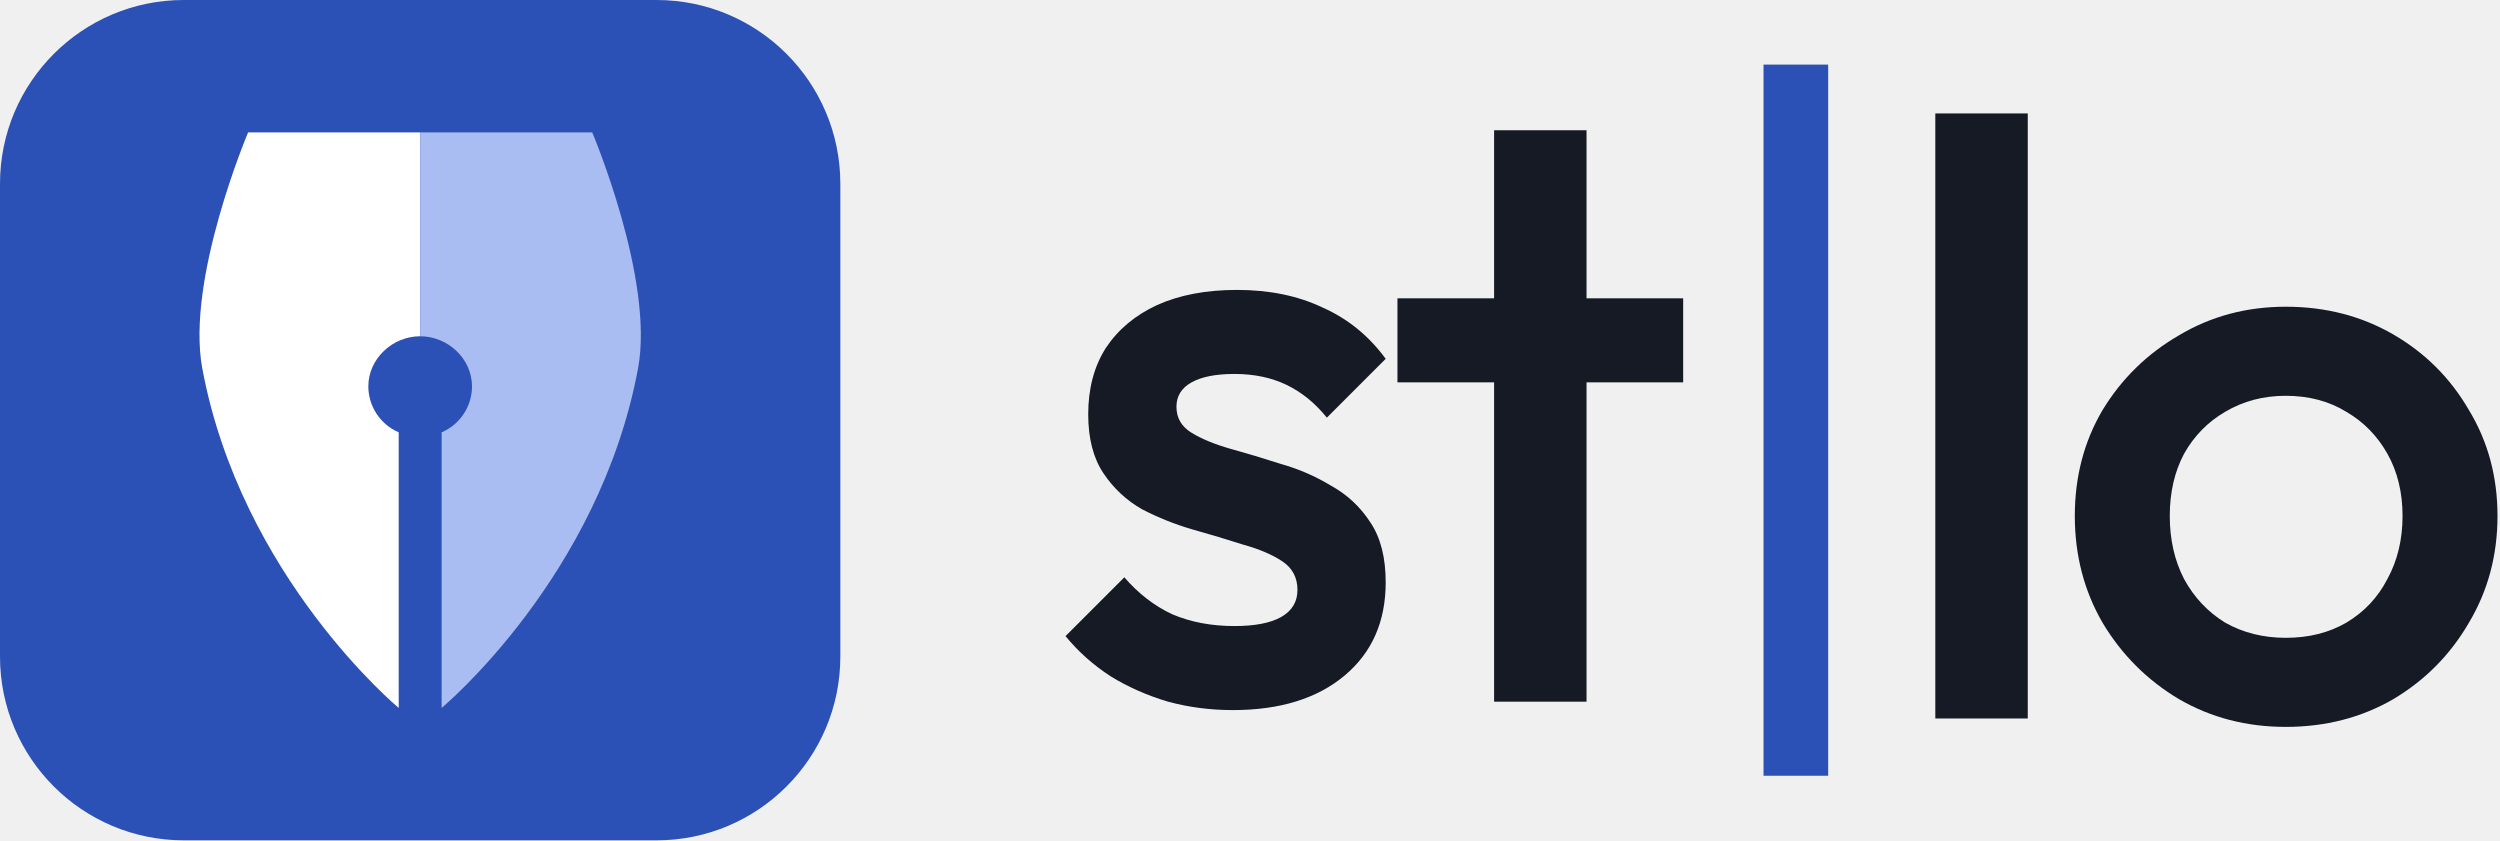
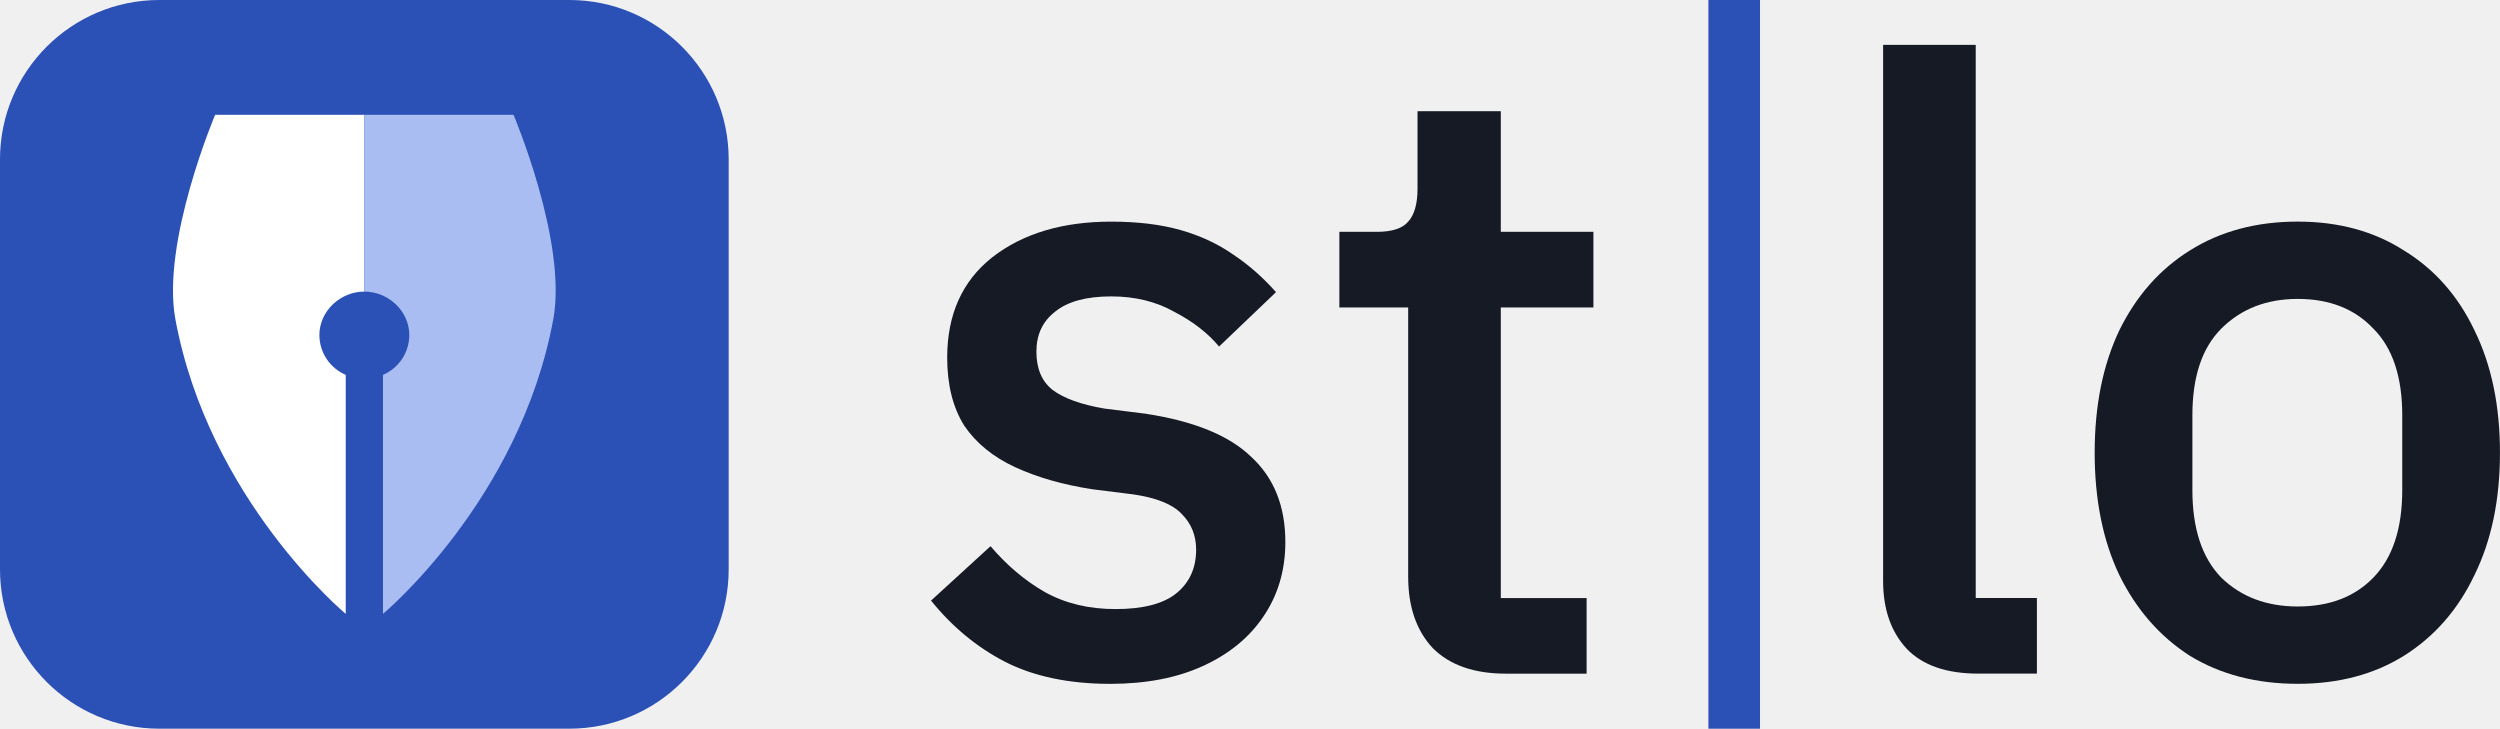
- <svg xmlns="http://www.w3.org/2000/svg" viewBox="0 56 1190 400" role="img" aria-label="Stilo">
+ <svg xmlns="http://www.w3.org/2000/svg" viewBox="0 75.9 1235.8 360.2" role="img" aria-label="Stilo">
  <style>
    #caret { animation: blink 1.1s steps(1) infinite; }
    @keyframes blink { 50% { opacity: 0; } }
    @media (prefers-reduced-motion: reduce) { #caret { animation: none; } }
  </style>
-   <g transform="translate(0 56) scale(0.78125)">
+   <g transform="translate(0 75.9) scale(0.703516)">
    <rect width="512" height="512" rx="112" fill="#2b50b6" />
    <g transform="translate(256 256) scale(0.86) translate(-256 -256)">
      <path fill="#ffffff" d="m 134.104,52.111 c 0,0 -44.164,104.147 -32.477,167.121 27.437,147.841 139.172,240.658 139.172,240.658 V 265.686 264.615 c -13.021,-5.581 -21.48,-18.366 -21.526,-32.532 0,-19.618 17.108,-35.521 36.726,-35.521 V 52.111 Z" />
      <path fill="#a9bdf2" d="m 377.896,52.111 c 0,0 44.164,104.147 32.477,167.121 C 382.937,367.073 271.202,459.889 271.202,459.889 V 265.686 264.615 c 13.021,-5.581 21.48,-18.366 21.526,-32.532 0,-19.618 -17.108,-35.521 -36.726,-35.521 V 52.111 Z" />
    </g>
  </g>
-   <g transform="translate(388 0)">
+   <g transform="translate(392.4 0)">
    <g fill="#151a24">
-       <path d="m 198.79,394 q -16,0 -30.8,-4 -14.8,-4.4 -27.2,-12 -12.4,-8 -21.6,-19.2 l 28,-28 q 10,11.6 22.8,17.6 13.2,5.6 29.6,5.6 14.8,0 22.4,-4.4 7.6,-4.4 7.6,-12.8 0,-8.8 -7.2,-13.6 -7.2,-4.8 -18.8,-8 -11.2,-3.6 -24,-7.2 -12.4,-3.6 -24,-9.6 -11.2,-6.4 -18.4,-17.2 -7.2,-10.8 -7.2,-28 0,-18.4 8.4,-31.6 8.8,-13.2 24.4,-20.4 16,-7.2 38,-7.2 23.2,0 40.8,8.4 18,8 30,24.4 l -28,28 q -8.4,-10.4 -19.2,-15.6 -10.8,-5.2 -24.8,-5.2 -13.2,0 -20.4,4 -7.2,4 -7.2,11.6 0,8 7.2,12.4 7.2,4.4 18.4,7.6 11.6,3.2 24,7.2 12.8,3.6 24,10.4 11.6,6.4 18.8,17.6 7.2,10.8 7.2,28.4 0,28 -19.6,44.4 -19.6,16.4 -53.2,16.4 z" />
-       <path d="M 323.19,390 V 118 h 44 v 272 z m -46,-152 v -40 h 136 v 40 z" />
-       <path d="m 700.01,402 q -28,0 -50.8,-13.2 -22.8,-13.6 -36.4,-36.4 -13.2,-22.8 -13.2,-50.8 0,-28 13.2,-50.4 13.6,-22.4 36.4,-35.6 22.8,-13.6 50.8,-13.6 28.4,0 51.2,13.2 22.8,13.2 36,36 13.6,22.4 13.6,50.4 0,28 -13.6,50.8 -13.2,22.8 -36,36.4 -22.8,13.2 -51.2,13.2 z m 0,-42.4 q 16.4,0 28.8,-7.2 12.8,-7.6 19.6,-20.8 7.2,-13.2 7.2,-30 0,-16.8 -7.2,-29.6 -7.2,-12.8 -19.6,-20 -12.4,-7.6 -28.8,-7.6 -16,0 -28.8,7.6 -12.4,7.2 -19.6,20 -6.8,12.8 -6.8,29.6 0,16.8 6.8,30 7.2,13.2 19.6,20.8 12.8,7.2 28.8,7.2 z" />
-       <path d="M 533.21,398 V 110 h 44 v 288 z" />
+       <path transform="translate(0 16.4)" d="m 156.454,397.54 q -30.66,0 -52.08,-10.92 Q 83.374,375.7 67.834,356.38 l 29.4,-26.88 q 12.18,14.28 26.88,22.68 15.12,8.4 34.86,8.4 20.16,0 29.82,-7.56 10.08,-7.98 10.08,-21.84 0,-10.5 -7.14,-17.64 -6.72,-7.14 -23.94,-9.66 l -20.16,-2.52 q -21.84,-3.36 -38.22,-10.92 -16.38,-7.56 -25.2,-20.58 -8.4,-13.44 -8.4,-33.6 0,-31.92 22.26,-49.56 22.68,-17.64 58.8,-17.64 19.74,0 34.44,4.2 14.7,4.2 26.04,12.18 11.34,7.56 21,18.48 l -28.14,26.88 q -8.4,-10.08 -22.26,-17.22 -13.44,-7.56 -31.08,-7.56 -18.48,0 -27.72,7.56 -9.24,7.14 -9.24,19.74 0,12.6 7.98,18.9 8.4,6.3 25.62,9.24 l 20.16,2.52 q 36.12,5.46 52.5,21.42 16.8,15.54 16.8,42 0,21 -10.92,36.96 -10.5,15.54 -29.82,24.36 -19.32,8.82 -45.78,8.82 z" />
+       <path transform="translate(0 16.4)" d="m 391.894,392.5 h -39.9 q -23.52,0 -36.12,-12.6 -12.18,-13.02 -12.18,-35.28 V 211.48 h -34.02 V 174.1 h 18.48 q 11.34,0 15.54,-5.04 4.62,-5.04 4.62,-16.38 v -38.22 h 41.16 v 59.64 h 45.78 v 37.38 h -45.78 v 143.64 h 42.42 z" />
+       <path d="m 614.481,408.88 h -28.98 q -23.52,0 -35.28,-12.18 -11.76,-12.6 -11.76,-33.6 V 98.08 h 45.78 V 371.5 h 30.24 z" />
+       <path d="m 743.421,413.92 q -30.66,0 -53.34,-13.86 -22.26,-14.28 -34.86,-39.9 -12.18,-25.62 -12.18,-60.48 0,-34.86 12.18,-60.48 12.6,-25.62 34.86,-39.48 22.68,-14.28 53.34,-14.28 30.24,0 52.5,14.28 22.68,13.86 34.86,39.48 12.6,25.62 12.6,60.48 0,34.86 -12.6,60.48 -12.18,25.62 -34.86,39.9 -22.26,13.86 -52.5,13.86 z m 0,-38.22 q 23.52,0 37.38,-14.28 14.28,-14.7 14.28,-43.26 V 281.2 q 0,-28.56 -14.28,-42.84 -13.86,-14.7 -37.38,-14.7 -23.1,0 -37.8,14.7 -14.28,14.28 -14.28,42.84 v 36.96 q 0,28.56 14.28,43.26 14.7,14.28 37.8,14.28 z" />
    </g>
-     <path id="caret" fill="#2b50b6" d="m 451.439,86.747 h 30.773 V 425.253 h -30.773 z" />
+     <path id="caret" fill="#2b50b6" d="m 452.099,75.886 h 25.507 V 436.114 h -25.507 z" />
  </g>
</svg>
